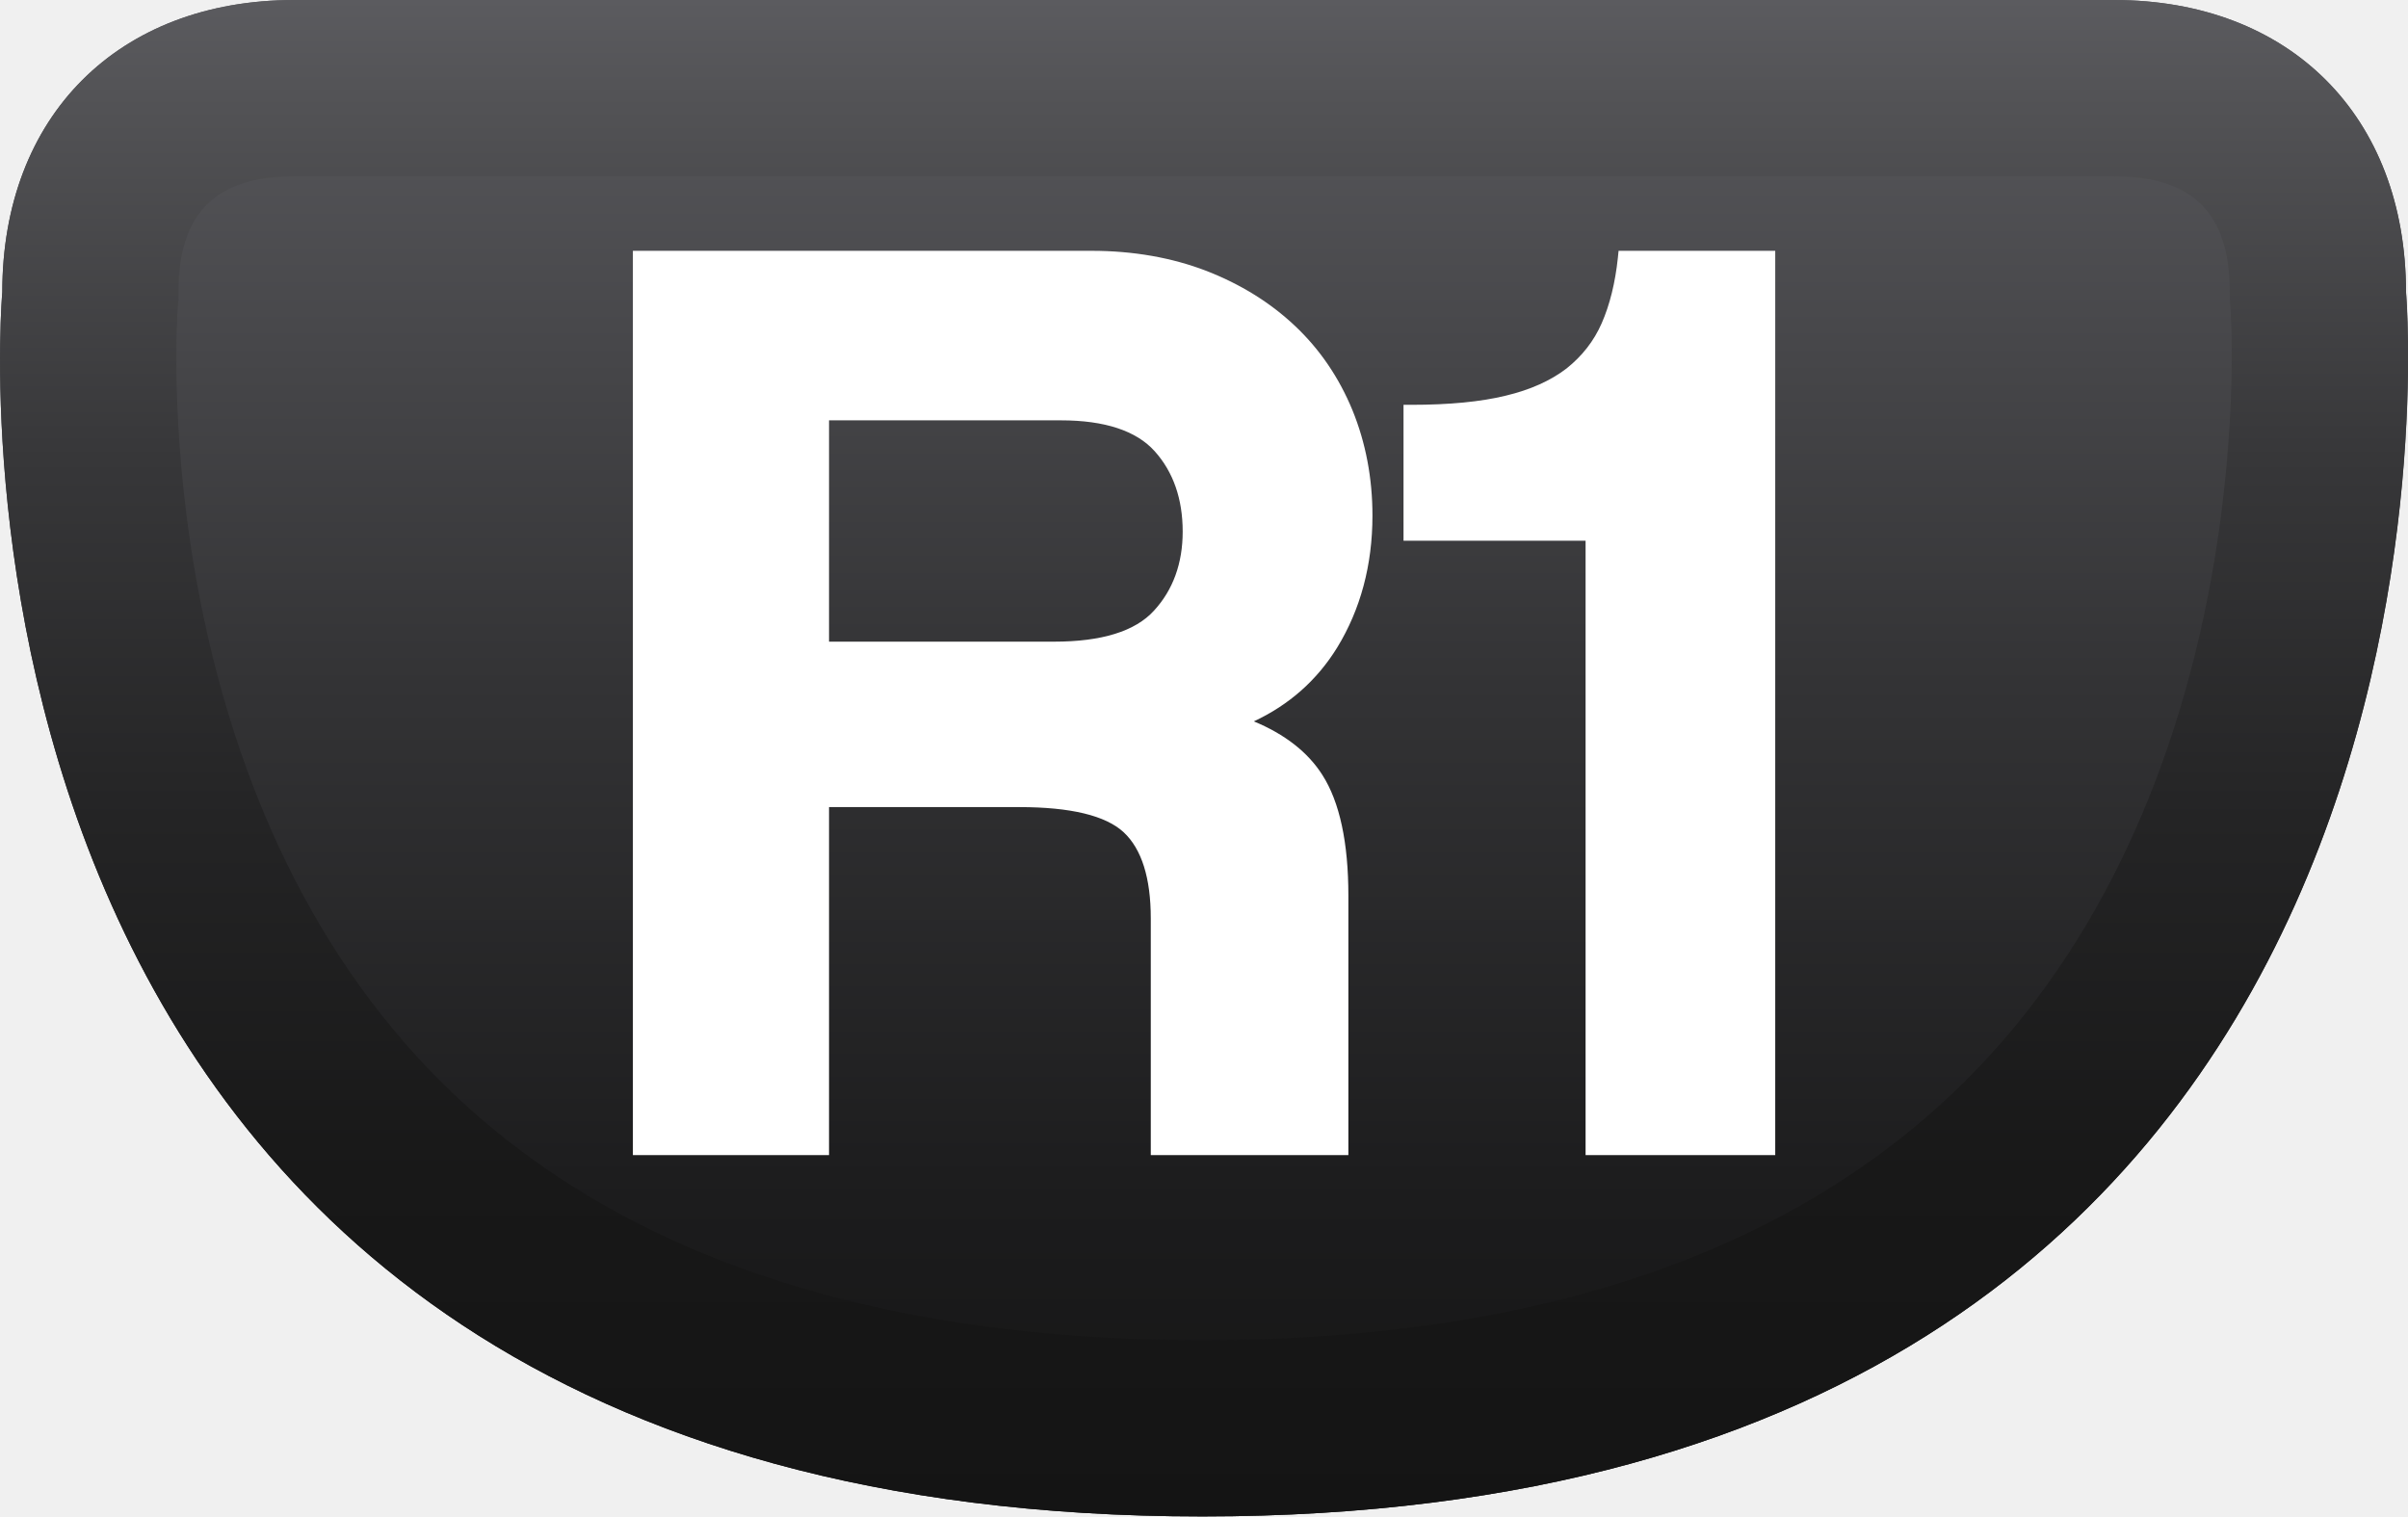
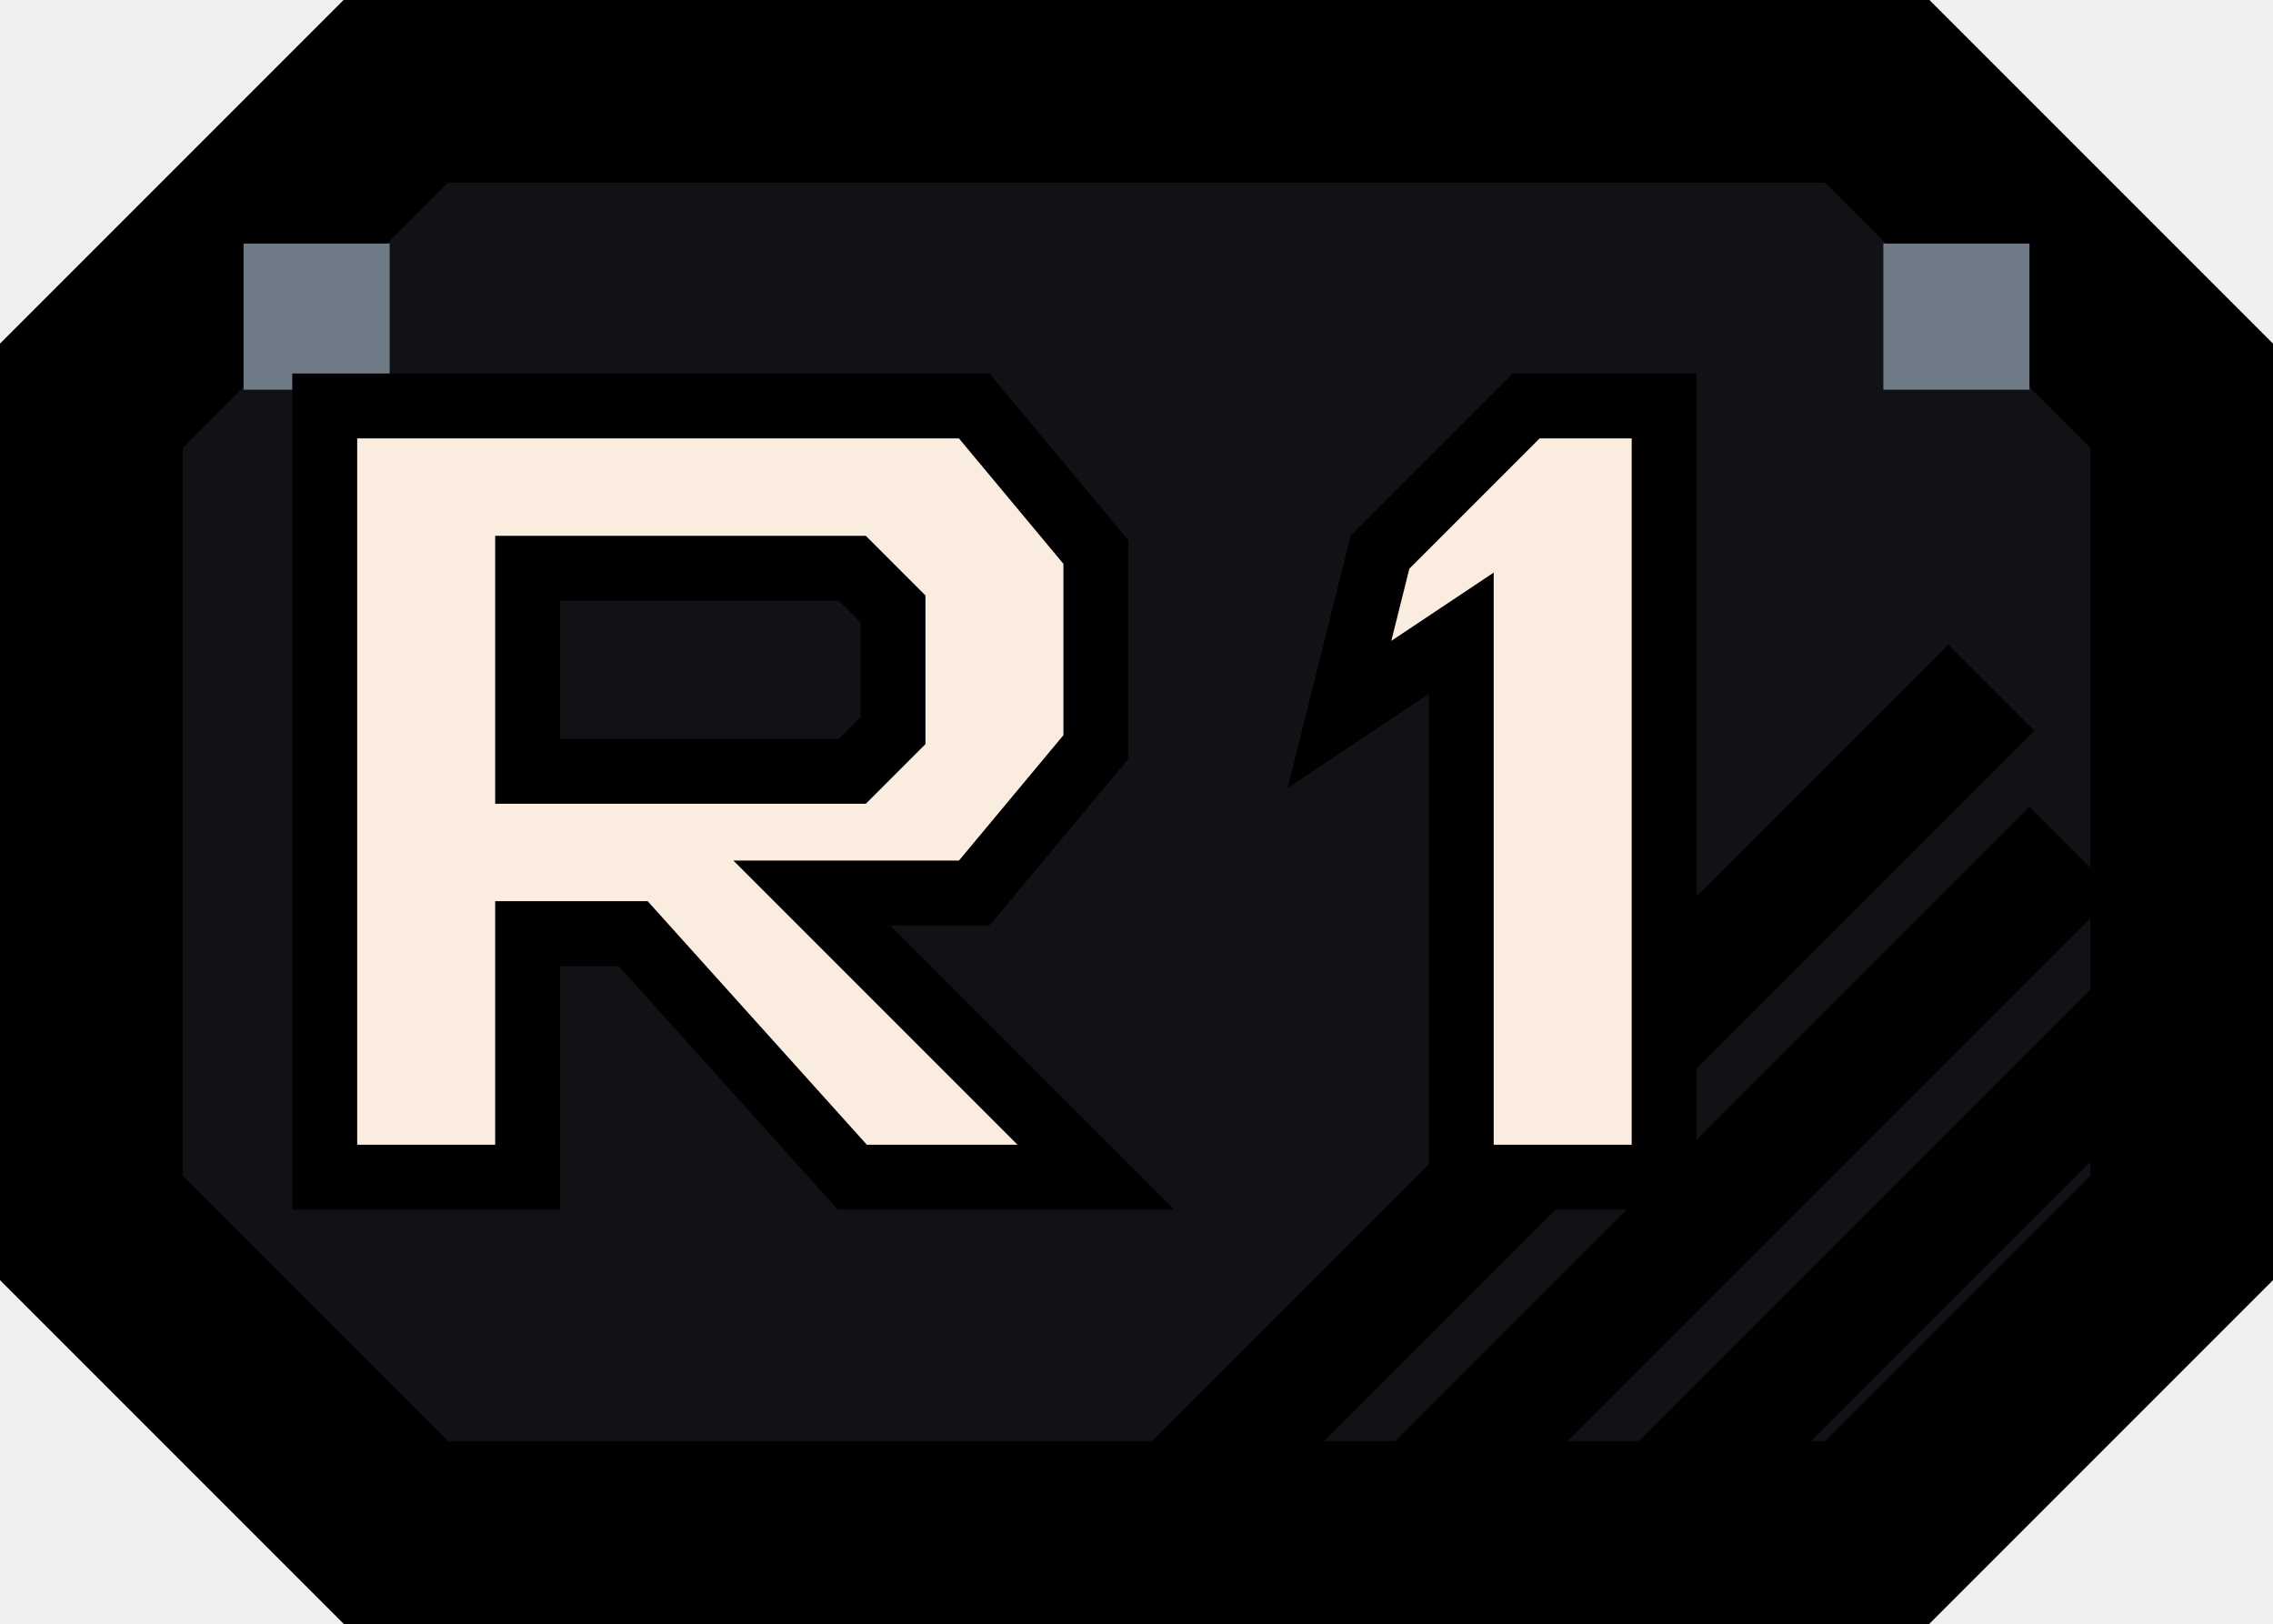
- <svg xmlns="http://www.w3.org/2000/svg" version="1.1" id="Capa_1" x="0px" y="0px" width="19.998px" height="12.594px" viewBox="0 0 19.998 12.594" enable-background="new 0 0 19.998 12.594" xml:space="preserve">
-   <g>
-     <g>
-       <linearGradient id="SVGID_1_" gradientUnits="userSpaceOnUse" x1="-1195.275" y1="0" x2="-1195.275" y2="12.595" gradientTransform="matrix(-1 0 0 1 -1185.275 0)">
-         <stop offset="0" style="stop-color:#5B5B5F" />
-         <stop offset="0.023" style="stop-color:#59595D" />
-         <stop offset="0.451" style="stop-color:#333335" />
-         <stop offset="0.791" style="stop-color:#1C1C1D" />
-         <stop offset="1" style="stop-color:#141414" />
-       </linearGradient>
-       <path fill="url(#SVGID_1_)" d="M19.981,2.427C19.981,0.964,19.017,0,17.555,0H2.445C0.982,0,0.019,0.964,0.019,2.427    c0,0-0.908,10.167,9.967,10.167C20.859,12.594,19.981,2.427,19.981,2.427z" />
-       <linearGradient id="SVGID_2_" gradientUnits="userSpaceOnUse" x1="9.999" y1="0" x2="9.999" y2="12.595">
-         <stop offset="0" style="stop-color:#5B5B5F" />
-         <stop offset="0.063" style="stop-color:#535356" />
-         <stop offset="0.302" style="stop-color:#373739" />
-         <stop offset="0.54" style="stop-color:#242425" />
-         <stop offset="0.774" style="stop-color:#181818" />
-         <stop offset="1" style="stop-color:#141414" />
-       </linearGradient>
-       <path fill="url(#SVGID_2_)" d="M17.555,1.464c0.657,0,0.963,0.307,0.963,0.963l0.001,0.063l0.004,0.058    c0.004,0.037,0.27,3.761-2.021,6.242c-1.436,1.553-3.628,2.34-6.517,2.34s-5.077-0.787-6.507-2.338    C1.196,6.313,1.474,2.589,1.476,2.558l0.006-0.066V2.427c0-0.656,0.307-0.963,0.964-0.963H17.555 M17.555,0H2.445    C0.982,0,0.019,0.964,0.019,2.427c0,0-0.908,10.167,9.967,10.167c10.874,0,9.996-10.167,9.996-10.167    C19.981,0.964,19.017,0,17.555,0L17.555,0z" />
-     </g>
-     <g>
-       <g>
-         <path fill="#FFFFFF" d="M9.621,9.529V7.627c0-0.355-0.082-0.609-0.244-0.762C9.213,6.715,8.91,6.637,8.465,6.637H6.82v2.892h-1.5     v-7.38h3.744c0.342,0,0.651,0.054,0.93,0.161c0.277,0.107,0.516,0.256,0.716,0.445c0.2,0.188,0.354,0.414,0.462,0.678     c0.107,0.263,0.16,0.546,0.16,0.85c0,0.4-0.094,0.754-0.283,1.062c-0.188,0.307-0.461,0.524-0.816,0.649     c0.326,0.105,0.558,0.264,0.694,0.479c0.138,0.215,0.206,0.537,0.206,0.967v2.091H9.621z M6.82,3.427v1.967h1.934     c0.416,0,0.707-0.092,0.879-0.277c0.17-0.186,0.255-0.419,0.255-0.701c0-0.288-0.083-0.525-0.25-0.711S9.195,3.427,8.811,3.427     H6.82z" />
-         <path fill="#FFFFFF" d="M11.197,9.593H9.557V7.627c0-0.336-0.076-0.576-0.225-0.715c-0.15-0.139-0.441-0.209-0.867-0.209h-1.58     v2.89H5.256v-7.51h3.809c0.348,0,0.668,0.057,0.952,0.166c0.284,0.11,0.533,0.264,0.738,0.458c0.206,0.194,0.366,0.43,0.477,0.7     c0.11,0.27,0.166,0.564,0.166,0.875c0,0.41-0.099,0.779-0.293,1.096c-0.167,0.271-0.399,0.476-0.692,0.613     c0.258,0.107,0.449,0.256,0.569,0.445c0.144,0.225,0.216,0.563,0.216,1.002V9.593z M9.686,9.464h1.382V7.438     c0-0.414-0.065-0.729-0.194-0.932c-0.129-0.201-0.352-0.352-0.66-0.451l-0.184-0.059l0.182-0.064     c0.34-0.119,0.604-0.33,0.783-0.623c0.182-0.295,0.273-0.641,0.273-1.027c0-0.293-0.053-0.571-0.156-0.826     c-0.104-0.253-0.254-0.473-0.445-0.654C10.473,2.619,10.238,2.474,9.97,2.37S9.396,2.214,9.064,2.214h-3.68v7.25h1.371V6.573     h1.709c0.466,0,0.778,0.082,0.956,0.246c0.176,0.164,0.265,0.436,0.265,0.809V9.464z M8.754,5.458H6.756V3.362h2.055     c0.402,0,0.697,0.101,0.875,0.299c0.178,0.197,0.268,0.451,0.268,0.754c0,0.298-0.092,0.548-0.273,0.744     C9.498,5.358,9.186,5.458,8.754,5.458z M6.885,5.329h1.869c0.395,0,0.674-0.086,0.83-0.258c0.158-0.172,0.238-0.393,0.238-0.656     c0-0.271-0.078-0.495-0.232-0.667C9.437,3.577,9.174,3.491,8.811,3.491H6.885V5.329z" />
-       </g>
-       <g>
-         <path fill="#FFFFFF" d="M13.232,9.529V4.427h-1.511v-1c0.317,0,0.585-0.025,0.8-0.078c0.215-0.051,0.391-0.131,0.527-0.238     c0.139-0.107,0.241-0.241,0.313-0.4c0.07-0.16,0.116-0.347,0.139-0.562h1.178v7.38H13.232z" />
-         <path fill="#FFFFFF" d="M14.742,9.593h-1.574V4.491h-1.512V3.362h0.065c0.312,0,0.576-0.025,0.784-0.076     C12.711,3.237,12.88,3.16,13.01,3.06c0.128-0.102,0.227-0.227,0.292-0.376c0.067-0.153,0.112-0.335,0.134-0.542l0.006-0.059     h1.301V9.593z M13.298,9.464h1.315v-7.25h-1.056c-0.024,0.195-0.071,0.371-0.138,0.521c-0.074,0.17-0.186,0.313-0.33,0.426     s-0.33,0.197-0.553,0.25c-0.204,0.05-0.456,0.076-0.75,0.08v0.871h1.511V9.464z" />
-       </g>
-     </g>
+ <svg xmlns="http://www.w3.org/2000/svg" viewBox="0 0 28 20" width="28" height="20">
+   <polygon points="5,1 23,1 27,5 27,15 23,19 5,19 1,15 1,5" fill="#101216" stroke="#000000" stroke-width="2.5" stroke-linejoin="miter" />
+   <g stroke="#000000" stroke-width="1.5" stroke-linecap="square">
+     <line x1="18" y1="18" x2="25" y2="11" />
+     <line x1="21" y1="18" x2="26" y2="13" />
+     <line x1="15" y1="18" x2="24" y2="9" />
+   </g>
+   <rect x="3" y="3" width="1.8" height="1.8" fill="#707B88" />
+   <rect x="23.2" y="3" width="1.8" height="1.8" fill="#707B88" />
+   <g fill="#FAEDE0" stroke="#000000" stroke-width="0.8">
+     <path d="M6.5,5 L12,5 L13.5,6.8 L13.5,9.2 L12,11 L10,11 L13.5,14.5 L10.5,14.5 L7.8,11.5 L6.5,11.5 L6.5,14.5 L4,14.5 L4,5 Z M6.5,7 L6.5,9.5 L10.5,9.5 L11,9 L11,7.5 L10.5,7 Z" />
+     <path d="M17,6.8 L18.8,5 L20.5,5 L20.5,14.5 L18,14.5 L18,7.8 L16.5,8.8 Z" />
  </g>
</svg>
